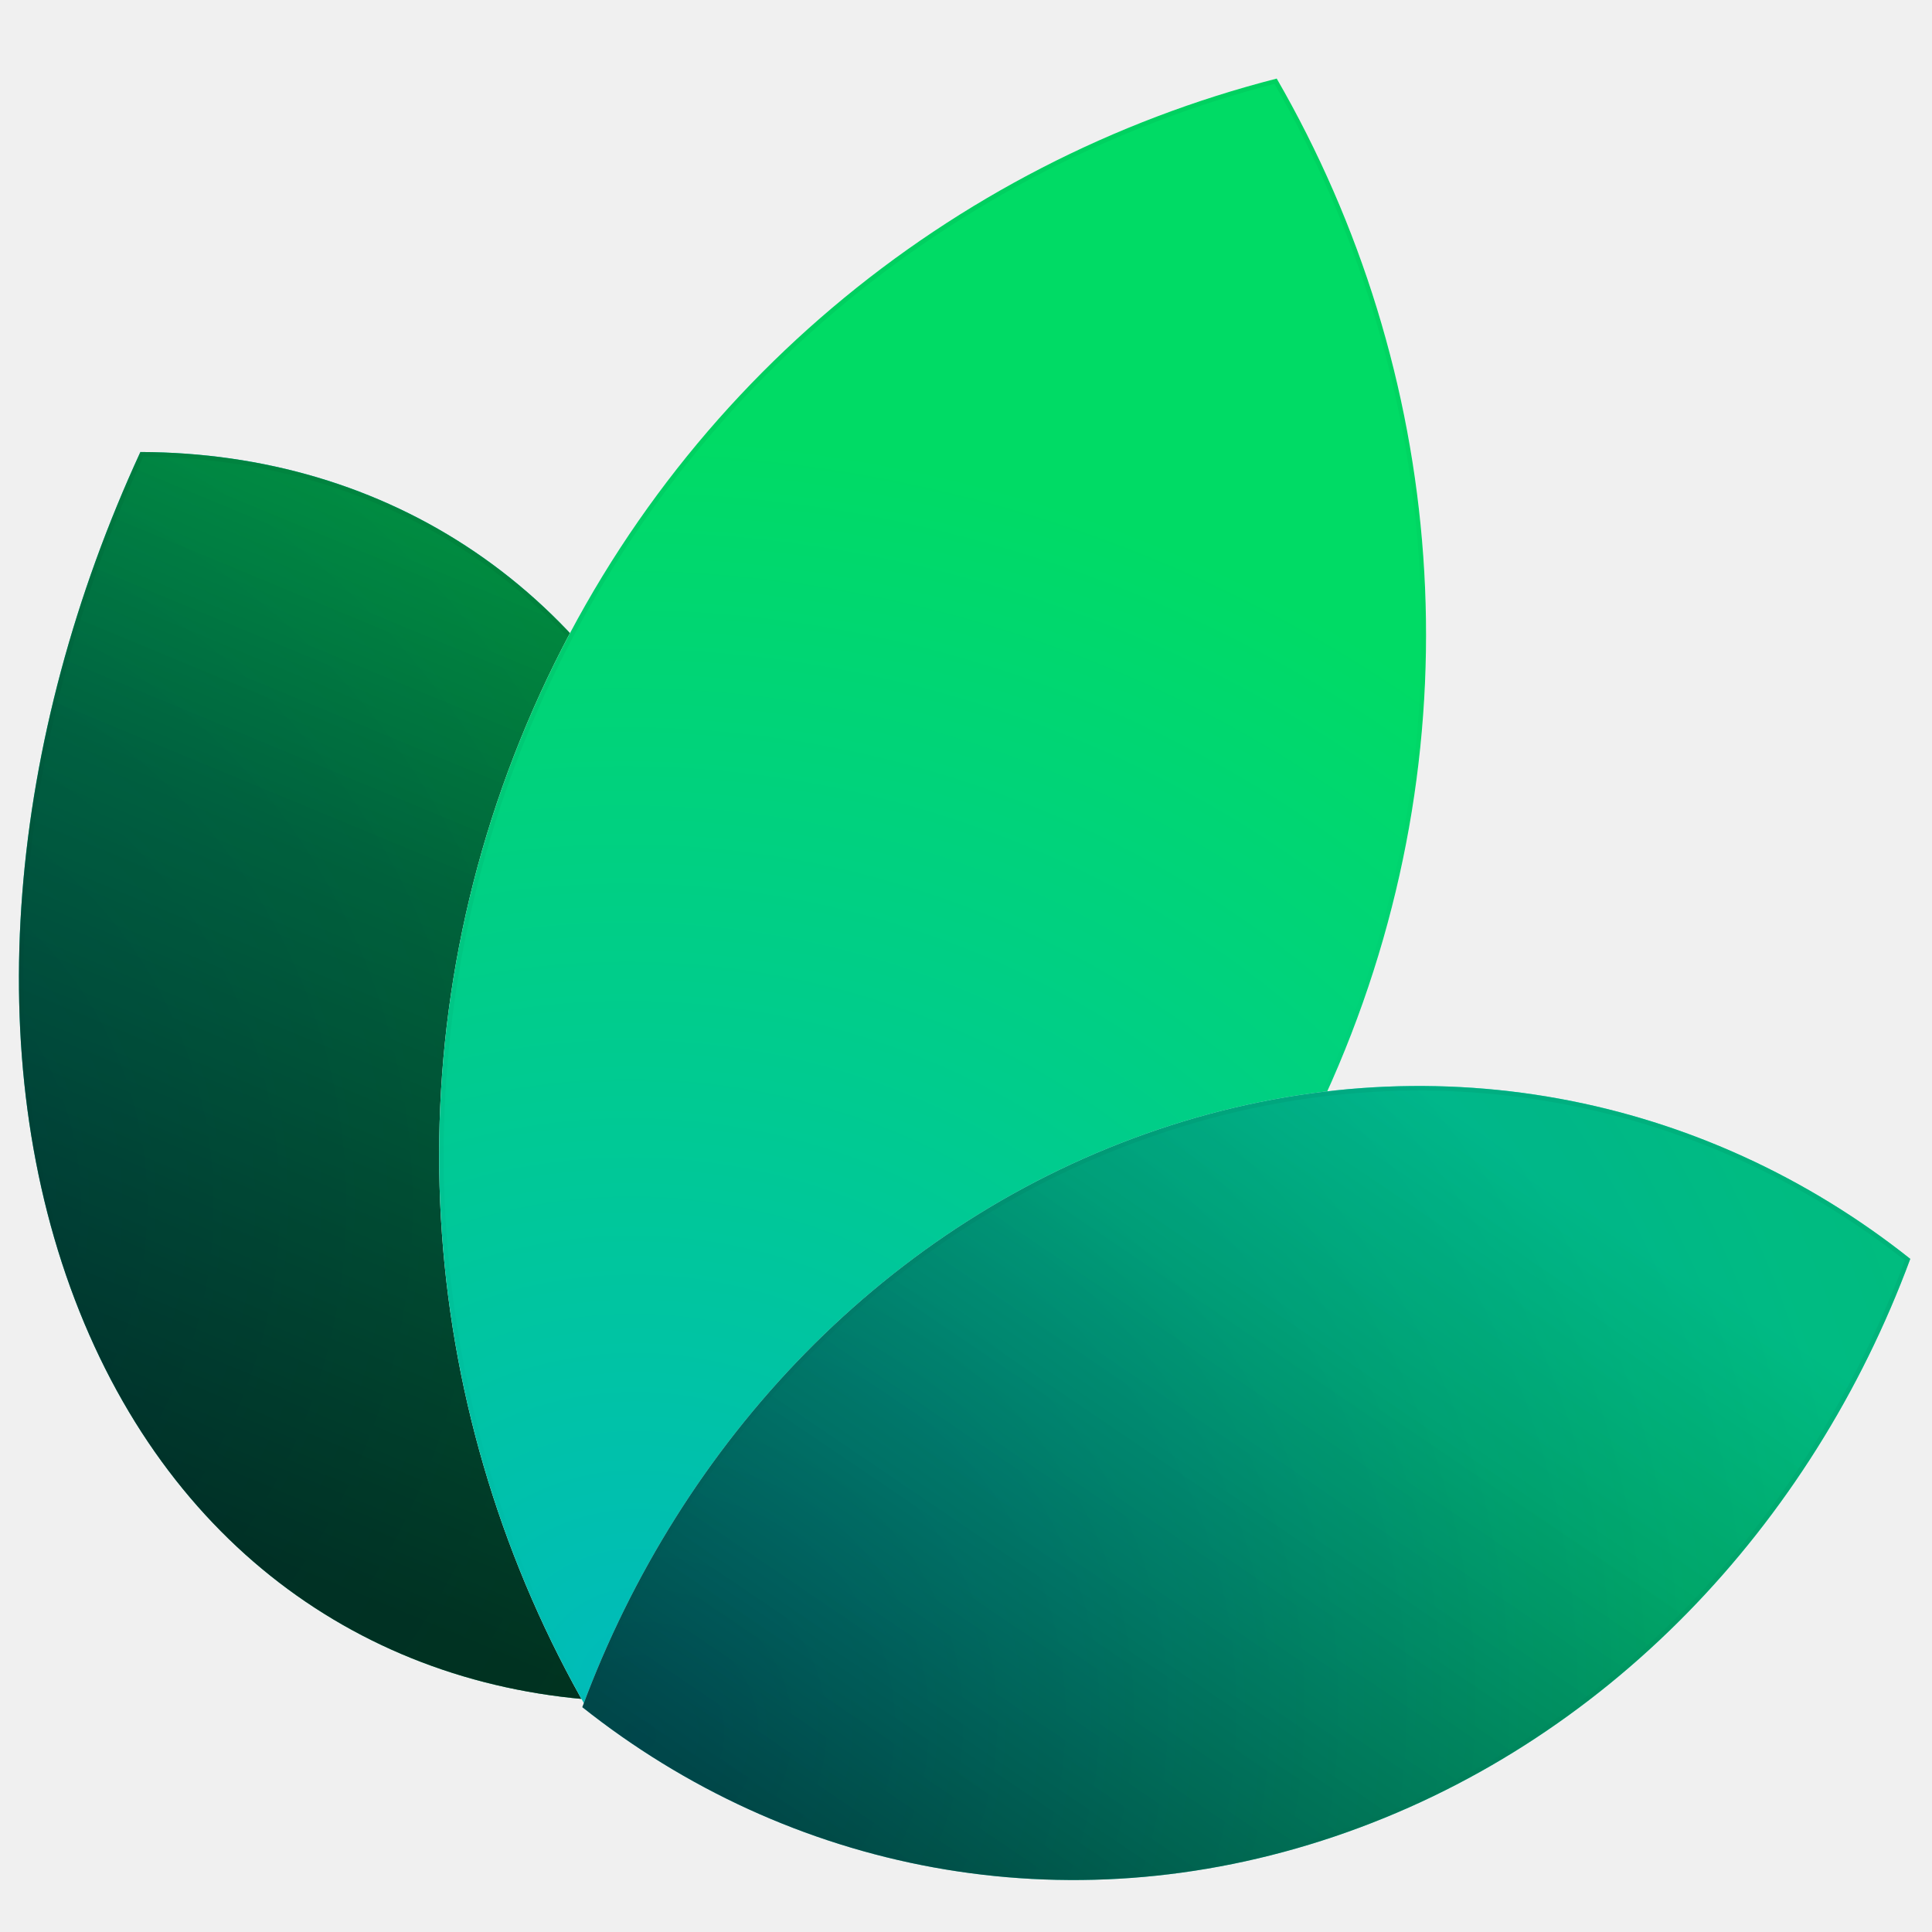
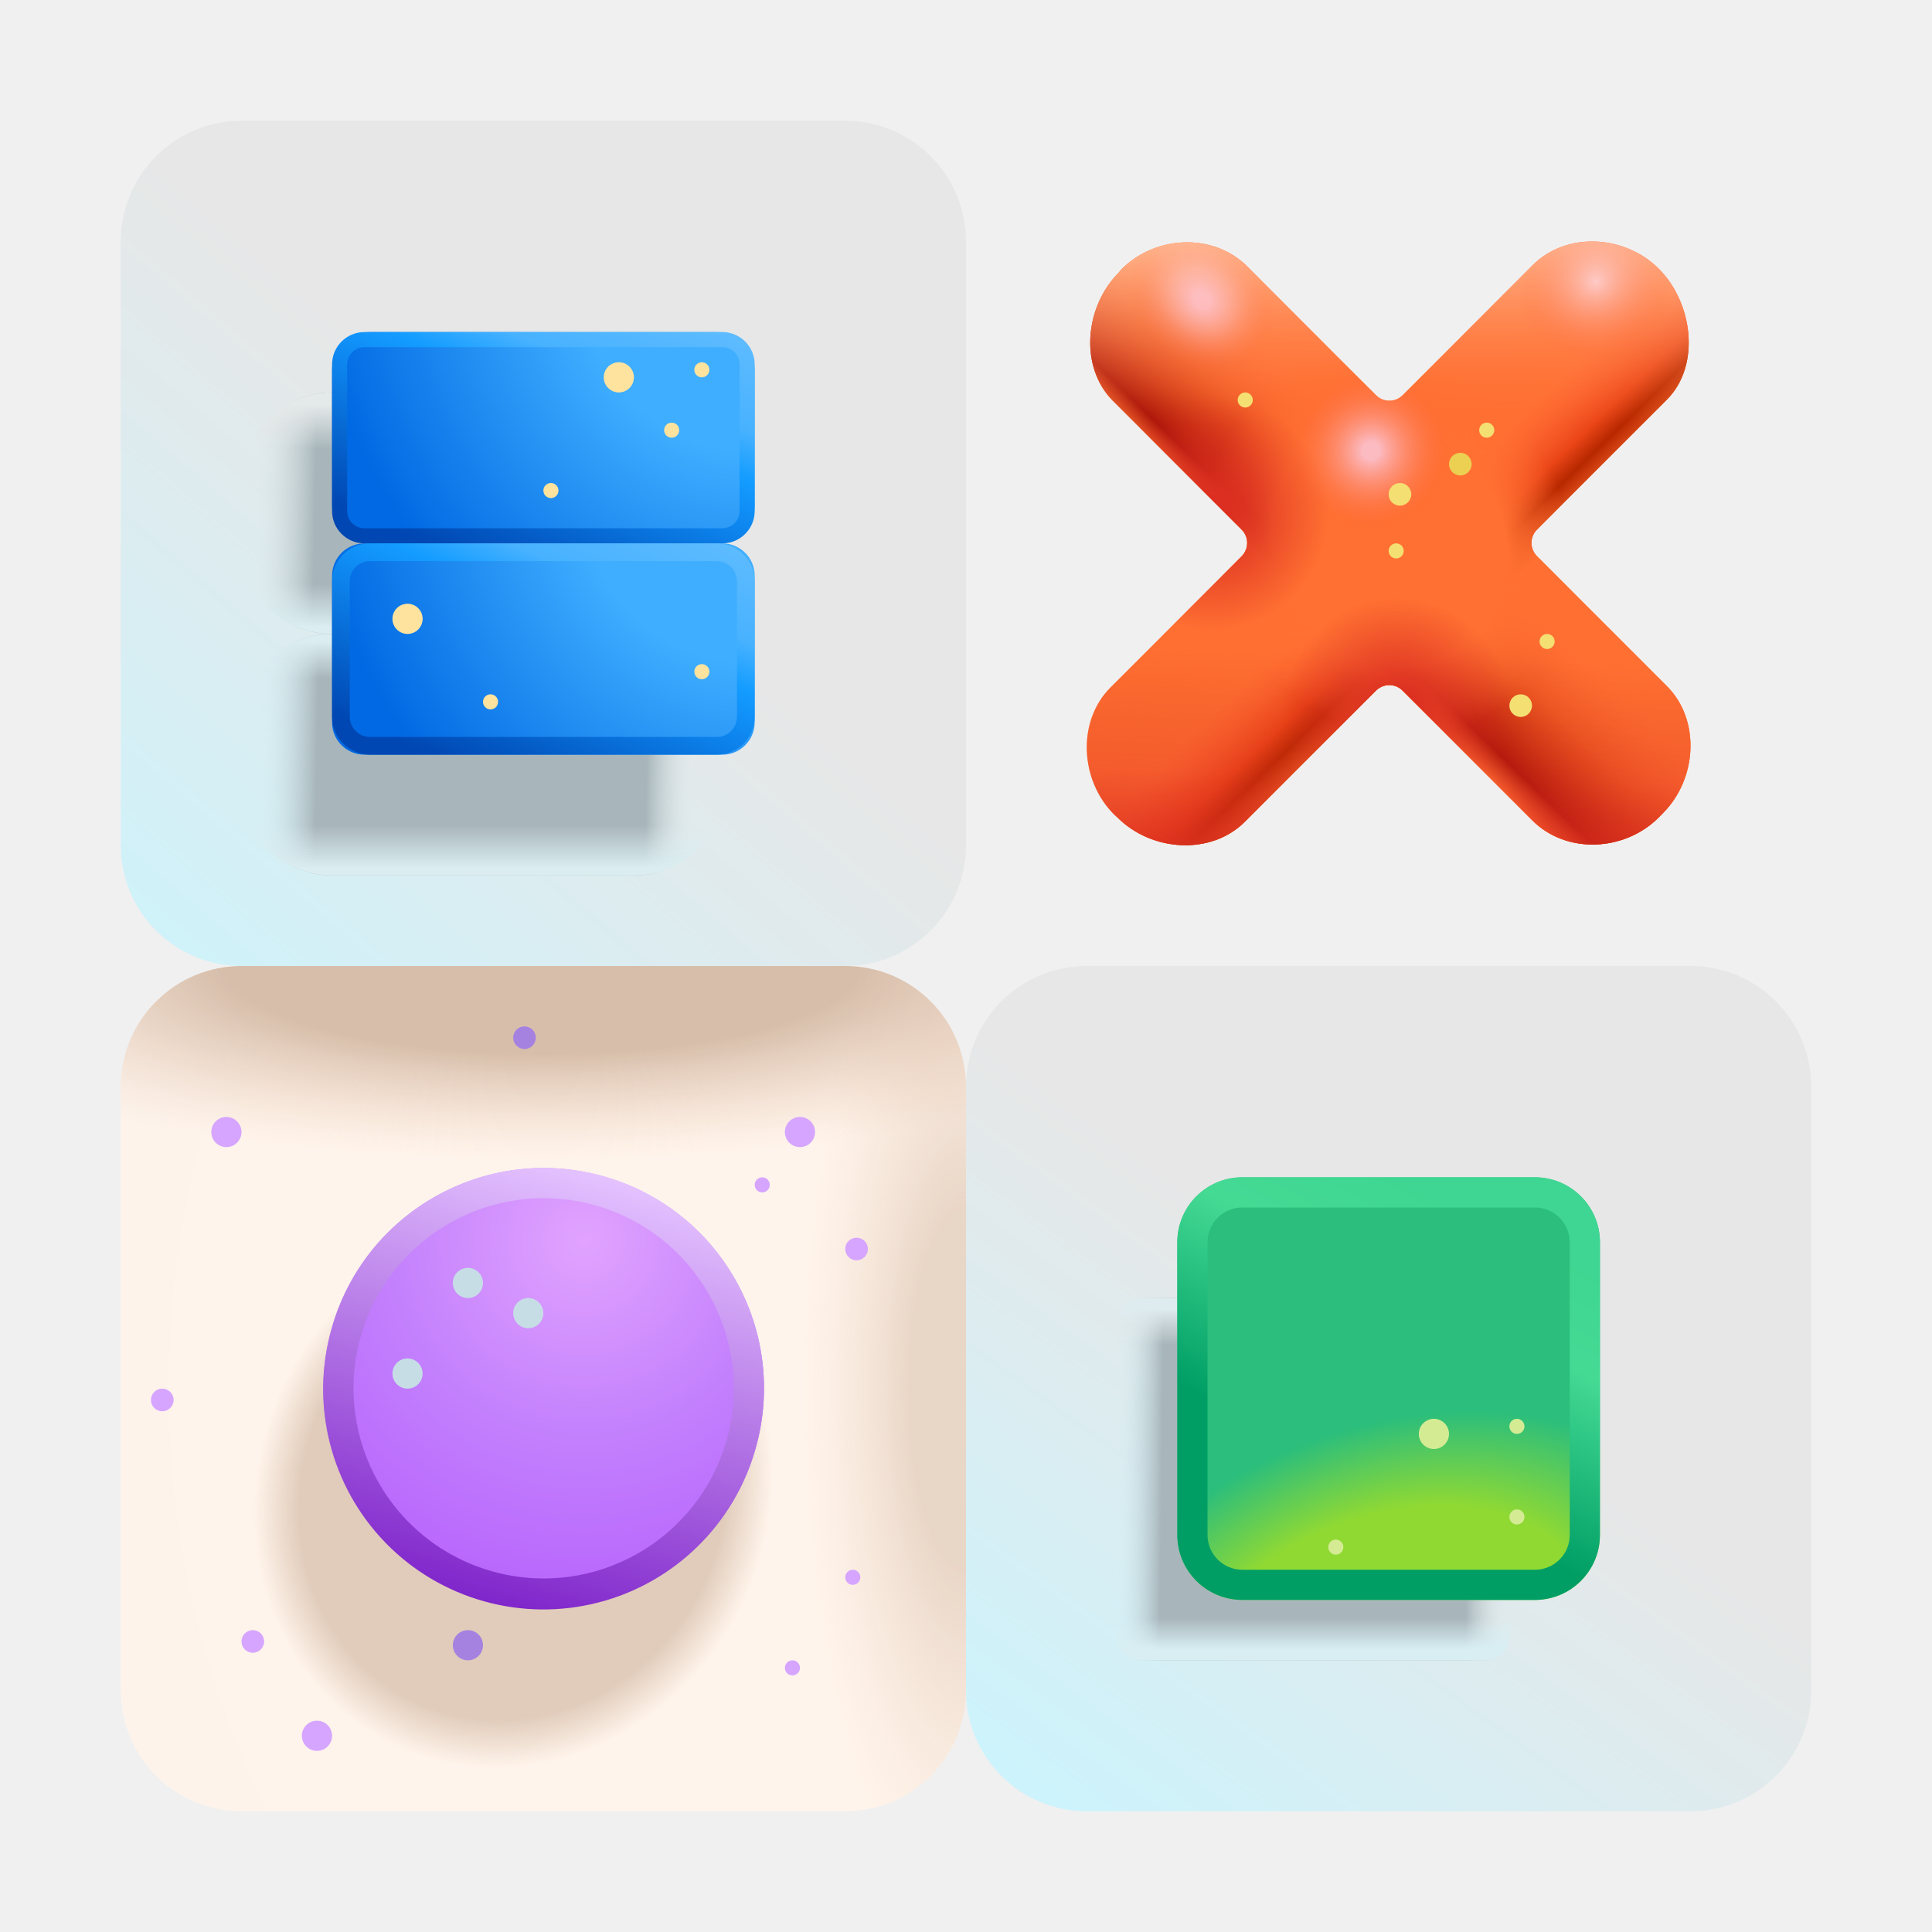
- <svg xmlns="http://www.w3.org/2000/svg" width="24" height="24" viewBox="0 0 24 24" fill="none">
-   <path d="M7.953 21.139C4.896 21.13 2.255 19.458 0.987 16.29C-0.28 13.121 0.109 9.163 1.744 5.615C4.801 5.624 7.442 7.296 8.71 10.465C9.977 13.633 9.588 17.591 7.953 21.139Z" fill="white" />
-   <path d="M7.953 21.139C4.896 21.13 2.255 19.458 0.987 16.29C-0.28 13.121 0.109 9.163 1.744 5.615C4.801 5.624 7.442 7.296 8.71 10.465C9.977 13.633 9.588 17.591 7.953 21.139Z" fill="url(#paint0_radial_101_2703)" />
-   <path d="M7.953 21.139C4.896 21.13 2.255 19.458 0.987 16.29C-0.28 13.121 0.109 9.163 1.744 5.615C4.801 5.624 7.442 7.296 8.71 10.465C9.977 13.633 9.588 17.591 7.953 21.139Z" fill="black" fill-opacity="0.5" style="mix-blend-mode:hard-light" />
-   <path d="M7.953 21.139C4.896 21.13 2.255 19.458 0.987 16.29C-0.28 13.121 0.109 9.163 1.744 5.615C4.801 5.624 7.442 7.296 8.71 10.465C9.977 13.633 9.588 17.591 7.953 21.139Z" fill="url(#paint1_linear_101_2703)" fill-opacity="0.5" style="mix-blend-mode:hard-light" />
-   <path d="M8.684 10.476C9.945 13.63 9.561 17.572 7.935 21.111C4.897 21.096 2.274 19.431 1.013 16.279C-0.248 13.124 0.136 9.182 1.762 5.643C4.8 5.659 7.423 7.324 8.684 10.476Z" stroke="url(#paint2_linear_101_2703)" stroke-opacity="0.05" stroke-width="0.056" />
-   <path d="M7.31 21.257C11.354 20.221 14.884 17.375 16.628 13.236C18.373 9.097 17.945 4.587 15.86 0.976C11.816 2.012 8.287 4.858 6.542 8.998C4.797 13.137 5.225 17.646 7.31 21.257Z" fill="white" />
-   <path d="M7.31 21.257C11.354 20.221 14.884 17.375 16.628 13.236C18.373 9.097 17.945 4.587 15.86 0.976C11.816 2.012 8.287 4.858 6.542 8.998C4.797 13.137 5.225 17.646 7.31 21.257Z" fill="url(#paint3_radial_101_2703)" />
-   <path d="M16.603 13.225C14.864 17.349 11.351 20.187 7.324 21.225C5.253 17.624 4.829 13.132 6.568 9.009C8.306 4.885 11.819 2.047 15.846 1.009C17.918 4.61 18.341 9.101 16.603 13.225Z" stroke="url(#paint4_linear_101_2703)" stroke-opacity="0.05" stroke-width="0.056" />
-   <path d="M7.234 21.207C9.789 23.237 13.21 23.951 16.577 22.814C19.944 21.677 22.506 18.945 23.73 15.638C21.175 13.608 17.754 12.894 14.387 14.031C11.02 15.168 8.458 17.901 7.234 21.207Z" fill="white" />
-   <path d="M7.234 21.207C9.789 23.237 13.21 23.951 16.577 22.814C19.944 21.677 22.506 18.945 23.73 15.638C21.175 13.608 17.754 12.894 14.387 14.031C11.02 15.168 8.458 17.901 7.234 21.207Z" fill="url(#paint5_radial_101_2703)" />
-   <path d="M7.234 21.207C9.789 23.237 13.21 23.951 16.577 22.814C19.944 21.677 22.506 18.945 23.73 15.638C21.175 13.608 17.754 12.894 14.387 14.031C11.02 15.168 8.458 17.901 7.234 21.207Z" fill="black" fill-opacity="0.2" style="mix-blend-mode:hard-light" />
-   <path d="M7.234 21.207C9.789 23.237 13.21 23.951 16.577 22.814C19.944 21.677 22.506 18.945 23.73 15.638C21.175 13.608 17.754 12.894 14.387 14.031C11.02 15.168 8.458 17.901 7.234 21.207Z" fill="url(#paint6_linear_101_2703)" fill-opacity="0.5" style="mix-blend-mode:hard-light" />
-   <path d="M16.568 22.787C13.218 23.918 9.814 23.212 7.267 21.198C8.492 17.907 11.044 15.189 14.396 14.058C17.747 12.927 21.15 13.633 23.697 15.648C22.472 18.938 19.92 21.656 16.568 22.787Z" stroke="url(#paint7_linear_101_2703)" stroke-opacity="0.05" stroke-width="0.056" />
+ <svg xmlns="http://www.w3.org/2000/svg" width="64" height="64" fill="none">
+   <path fill="url(#a)" d="M4 8a4 4 0 0 1 4-4h20a4 4 0 0 1 4 4v20a4 4 0 0 1-4 4H8a4 4 0 0 1-4-4V8Z" />
+   <path fill="url(#b)" d="M8 16a3 3 0 0 1 3-3h10a3 3 0 0 1 3 3v2a3 3 0 0 1-3 3H11a3 3 0 0 1-3-3v-2Z" />
+   <path fill="url(#c)" d="M8 16a3 3 0 0 1 3-3h10a3 3 0 0 1 3 3v2a3 3 0 0 1-3 3H11a3 3 0 0 1-3-3v-2Z" />
+   <path fill="url(#d)" d="M8 16a3 3 0 0 1 3-3h10a3 3 0 0 1 3 3v2a3 3 0 0 1-3 3H11a3 3 0 0 1-3-3v-2Z" />
+   <path fill="url(#e)" d="M8 24a3 3 0 0 1 3-3h10a3 3 0 0 1 3 3v2a3 3 0 0 1-3 3H11a3 3 0 0 1-3-3v-2Z" />
+   <path fill="url(#f)" d="M8 24a3 3 0 0 1 3-3h10a3 3 0 0 1 3 3v2a3 3 0 0 1-3 3H11a3 3 0 0 1-3-3v-2Z" />
+   <path fill="url(#g)" d="M8 24a3 3 0 0 1 3-3h10a3 3 0 0 1 3 3v2a3 3 0 0 1-3 3H11a3 3 0 0 1-3-3v-2Z" />
+   <rect width="14" height="7" x="11" y="18" fill="url(#h)" rx="1.072" />
+   <path fill="url(#i)" d="M11 12.258c0-.695.563-1.258 1.258-1.258h11.484c.695 0 1.258.563 1.258 1.258v4.484c0 .695-.563 1.258-1.258 1.258H12.258A1.258 1.258 0 0 1 11 16.742v-4.484Z" />
+   <rect width="13.5" height="6.5" x="11.25" y="11.25" stroke="url(#j)" stroke-width=".5" rx=".822" />
+   <path fill="url(#k)" fill-rule="evenodd" d="M23.742 18.587H12.258a.67.67 0 0 0-.671.67v4.485c0 .37.3.671.67.671h11.485c.37 0 .671-.3.671-.67v-4.485a.67.67 0 0 0-.67-.671ZM12.258 18c-.695 0-1.258.563-1.258 1.258v4.484c0 .695.563 1.258 1.258 1.258h11.484c.695 0 1.258-.563 1.258-1.258v-4.484c0-.695-.563-1.258-1.258-1.258H12.258Z" clip-rule="evenodd" />
+   <path fill="#FF6F32" d="M55.219 13.239c1.124-1.125.859-3.21-.266-4.334-1.124-1.125-3.06-1.243-4.185-.118l-4.305 4.306a.622.622 0 0 1-.88 0L41.32 8.829c-1.124-1.125-3.04-1.039-4.164.086l-.097.116c-1.125 1.125-1.314 3.125-.19 4.25l4.263 4.264a.622.622 0 0 1 0 .88l-4.344 4.345c-1.124 1.124-1.01 3.084.115 4.208l.117.107c1.124 1.125 3.095 1.261 4.22.136l4.343-4.345a.622.622 0 0 1 .88 0l4.304 4.306c1.125 1.125 3.057 1.023 4.181-.102l.141-.145c1.125-1.125 1.254-3.08.13-4.205l-4.305-4.306a.622.622 0 0 1 0-.88l4.305-4.305Z" />
+   <path fill="url(#l)" d="M55.219 13.239c1.124-1.125.859-3.21-.266-4.334-1.124-1.125-3.06-1.243-4.185-.118l-4.305 4.306a.622.622 0 0 1-.88 0L41.32 8.829c-1.124-1.125-3.04-1.039-4.164.086l-.097.116c-1.125 1.125-1.314 3.125-.19 4.25l4.263 4.264a.622.622 0 0 1 0 .88l-4.344 4.345c-1.124 1.124-1.01 3.084.115 4.208l.117.107c1.124 1.125 3.095 1.261 4.22.136l4.343-4.345a.622.622 0 0 1 .88 0l4.304 4.306c1.125 1.125 3.057 1.023 4.181-.102l.141-.145c1.125-1.125 1.254-3.08.13-4.205l-4.305-4.306a.622.622 0 0 1 0-.88l4.305-4.305Z" />
+   <path fill="url(#m)" d="M55.219 13.239c1.124-1.125.859-3.21-.266-4.334-1.124-1.125-3.06-1.243-4.185-.118l-4.305 4.306a.622.622 0 0 1-.88 0L41.32 8.829c-1.124-1.125-3.04-1.039-4.164.086l-.097.116c-1.125 1.125-1.314 3.125-.19 4.25l4.263 4.264a.622.622 0 0 1 0 .88l-4.344 4.345c-1.124 1.124-1.01 3.084.115 4.208l.117.107c1.124 1.125 3.095 1.261 4.22.136l4.343-4.345a.622.622 0 0 1 .88 0l4.304 4.306c1.125 1.125 3.057 1.023 4.181-.102l.141-.145c1.125-1.125 1.254-3.08.13-4.205l-4.305-4.306a.622.622 0 0 1 0-.88l4.305-4.305Z" />
+   <path fill="url(#n)" d="M55.219 13.239c1.124-1.125.859-3.21-.266-4.334-1.124-1.125-3.06-1.243-4.185-.118l-4.305 4.306a.622.622 0 0 1-.88 0L41.32 8.829c-1.124-1.125-3.04-1.039-4.164.086l-.097.116c-1.125 1.125-1.314 3.125-.19 4.25l4.263 4.264a.622.622 0 0 1 0 .88l-4.344 4.345c-1.124 1.124-1.01 3.084.115 4.208l.117.107c1.124 1.125 3.095 1.261 4.22.136l4.343-4.345a.622.622 0 0 1 .88 0l4.304 4.306c1.125 1.125 3.057 1.023 4.181-.102l.141-.145c1.125-1.125 1.254-3.08.13-4.205l-4.305-4.306a.622.622 0 0 1 0-.88l4.305-4.305Z" />
+   <path fill="url(#o)" d="M55.219 13.239c1.124-1.125.859-3.21-.266-4.334-1.124-1.125-3.06-1.243-4.185-.118l-4.305 4.306a.622.622 0 0 1-.88 0L41.32 8.829c-1.124-1.125-3.04-1.039-4.164.086l-.097.116c-1.125 1.125-1.314 3.125-.19 4.25l4.263 4.264a.622.622 0 0 1 0 .88l-4.344 4.345c-1.124 1.124-1.01 3.084.115 4.208l.117.107c1.124 1.125 3.095 1.261 4.22.136l4.343-4.345a.622.622 0 0 1 .88 0l4.304 4.306c1.125 1.125 3.057 1.023 4.181-.102l.141-.145c1.125-1.125 1.254-3.08.13-4.205l-4.305-4.306a.622.622 0 0 1 0-.88l4.305-4.305Z" />
+   <path fill="url(#p)" d="M55.219 13.239c1.124-1.125.859-3.21-.266-4.334-1.124-1.125-3.06-1.243-4.185-.118l-4.305 4.306a.622.622 0 0 1-.88 0L41.32 8.829c-1.124-1.125-3.04-1.039-4.164.086l-.097.116c-1.125 1.125-1.314 3.125-.19 4.25l4.263 4.264a.622.622 0 0 1 0 .88l-4.344 4.345c-1.124 1.124-1.01 3.084.115 4.208l.117.107c1.124 1.125 3.095 1.261 4.22.136l4.343-4.345a.622.622 0 0 1 .88 0l4.304 4.306c1.125 1.125 3.057 1.023 4.181-.102l.141-.145c1.125-1.125 1.254-3.08.13-4.205l-4.305-4.306a.622.622 0 0 1 0-.88l4.305-4.305Z" />
+   <path fill="url(#q)" d="M55.219 13.239c1.124-1.125.859-3.21-.266-4.334-1.124-1.125-3.06-1.243-4.185-.118l-4.305 4.306a.622.622 0 0 1-.88 0L41.32 8.829c-1.124-1.125-3.04-1.039-4.164.086l-.097.116c-1.125 1.125-1.314 3.125-.19 4.25l4.263 4.264a.622.622 0 0 1 0 .88l-4.344 4.345c-1.124 1.124-1.01 3.084.115 4.208l.117.107c1.124 1.125 3.095 1.261 4.22.136l4.343-4.345a.622.622 0 0 1 .88 0l4.304 4.306c1.125 1.125 3.057 1.023 4.181-.102l.141-.145c1.125-1.125 1.254-3.08.13-4.205l-4.305-4.306a.622.622 0 0 1 0-.88l4.305-4.305Z" />
+   <path fill="url(#r)" d="M55.219 13.239c1.124-1.125.859-3.21-.266-4.334-1.124-1.125-3.06-1.243-4.185-.118l-4.305 4.306a.622.622 0 0 1-.88 0L41.32 8.829c-1.124-1.125-3.04-1.039-4.164.086l-.097.116c-1.125 1.125-1.314 3.125-.19 4.25l4.263 4.264a.622.622 0 0 1 0 .88l-4.344 4.345c-1.124 1.124-1.01 3.084.115 4.208l.117.107c1.124 1.125 3.095 1.261 4.22.136l4.343-4.345a.622.622 0 0 1 .88 0l4.304 4.306c1.125 1.125 3.057 1.023 4.181-.102l.141-.145c1.125-1.125 1.254-3.08.13-4.205l-4.305-4.306a.622.622 0 0 1 0-.88l4.305-4.305Z" />
+   <path fill="url(#s)" fill-opacity=".62" d="M55.219 13.239c1.124-1.125.859-3.21-.266-4.334-1.124-1.125-3.06-1.243-4.185-.118l-4.305 4.306a.622.622 0 0 1-.88 0L41.32 8.829c-1.124-1.125-3.04-1.039-4.164.086l-.097.116c-1.125 1.125-1.314 3.125-.19 4.25l4.263 4.264a.622.622 0 0 1 0 .88l-4.344 4.345c-1.124 1.124-1.01 3.084.115 4.208l.117.107c1.124 1.125 3.095 1.261 4.22.136l4.343-4.345a.622.622 0 0 1 .88 0l4.304 4.306c1.125 1.125 3.057 1.023 4.181-.102l.141-.145c1.125-1.125 1.254-3.08.13-4.205l-4.305-4.306a.622.622 0 0 1 0-.88l4.305-4.305Z" />
+   <path fill="url(#t)" fill-opacity=".6" d="M55.219 13.239c1.124-1.125.859-3.21-.266-4.334-1.124-1.125-3.06-1.243-4.185-.118l-4.305 4.306a.622.622 0 0 1-.88 0L41.32 8.829c-1.124-1.125-3.04-1.039-4.164.086l-.097.116c-1.125 1.125-1.314 3.125-.19 4.25l4.263 4.264a.622.622 0 0 1 0 .88l-4.344 4.345c-1.124 1.124-1.01 3.084.115 4.208l.117.107c1.124 1.125 3.095 1.261 4.22.136l4.343-4.345a.622.622 0 0 1 .88 0l4.304 4.306c1.125 1.125 3.057 1.023 4.181-.102l.141-.145c1.125-1.125 1.254-3.08.13-4.205l-4.305-4.306a.622.622 0 0 1 0-.88l4.305-4.305Z" />
+   <path fill="url(#u)" fill-opacity=".7" d="M55.219 13.239c1.124-1.125.859-3.21-.266-4.334-1.124-1.125-3.06-1.243-4.185-.118l-4.305 4.306a.622.622 0 0 1-.88 0L41.32 8.829c-1.124-1.125-3.04-1.039-4.164.086l-.097.116c-1.125 1.125-1.314 3.125-.19 4.25l4.263 4.264a.622.622 0 0 1 0 .88l-4.344 4.345c-1.124 1.124-1.01 3.084.115 4.208l.117.107c1.124 1.125 3.095 1.261 4.22.136l4.343-4.345a.622.622 0 0 1 .88 0l4.304 4.306c1.125 1.125 3.057 1.023 4.181-.102l.141-.145c1.125-1.125 1.254-3.08.13-4.205l-4.305-4.306a.622.622 0 0 1 0-.88l4.305-4.305Z" />
+   <rect width="28" height="28" x="4" y="32" fill="url(#v)" rx="4" />
+   <rect width="28" height="28" x="4" y="32" fill="url(#w)" fill-opacity=".4" rx="4" />
+   <rect width="28" height="28" x="4" y="32" fill="url(#x)" fill-opacity=".55" rx="4" />
+   <rect width="28" height="28" x="4" y="32" fill="url(#y)" fill-opacity=".3" rx="4" />
+   <rect width="28" height="28" x="32" y="32" fill="url(#z)" rx="4" />
+   <rect width="13" height="12" x="37" y="43" fill="url(#A)" rx=".779" />
+   <rect width="13" height="12" x="37" y="43" fill="url(#B)" rx=".779" />
+   <rect width="13" height="12" x="37" y="43" fill="url(#C)" rx=".779" />
+   <path fill="url(#D)" d="M39 41.154c0-1.19.964-2.154 2.154-2.154h9.692c1.19 0 2.154.964 2.154 2.154v9.692c0 1.19-.964 2.154-2.154 2.154h-9.692A2.154 2.154 0 0 1 39 50.846v-9.692Z" />
+   <path fill="url(#E)" fill-rule="evenodd" d="M50.846 40h-9.692c-.637 0-1.154.517-1.154 1.154v9.692c0 .637.517 1.154 1.154 1.154h9.692c.637 0 1.154-.517 1.154-1.154v-9.692c0-.637-.517-1.154-1.154-1.154Zm-9.692-1c-1.19 0-2.154.964-2.154 2.154v9.692c0 1.19.964 2.154 2.154 2.154h9.692c1.19 0 2.154-.964 2.154-2.154v-9.692c0-1.19-.964-2.154-2.154-2.154h-9.692Z" clip-rule="evenodd" />
+   <path fill="url(#F)" d="M16.049 53.019a7.297 7.297 0 1 0 3.922-14.058 7.297 7.297 0 0 0-3.922 14.058Z" />
+   <path fill="url(#G)" fill-rule="evenodd" d="M16.318 52.056a6.297 6.297 0 1 0 3.384-12.132 6.297 6.297 0 0 0-3.384 12.132Zm8.72-4.105a7.297 7.297 0 1 1-14.057-3.922 7.297 7.297 0 0 1 14.058 3.922Z" clip-rule="evenodd" />
+   <path fill="#D6A5FF" d="M27 37.5a.5.5 0 1 1-1 0 .5.5 0 0 1 1 0Z" />
+   <path fill="#C6DDE6" d="M16 42.5a.5.5 0 1 1-1 0 .5.5 0 0 1 1 0Zm2 1a.5.5 0 1 1-1 0 .5.5 0 0 1 1 0Zm-4 2a.5.5 0 1 1-1 0 .5.5 0 0 1 1 0Z" />
+   <path fill="#D6A5FF" d="M8 37.5a.5.5 0 1 1-1 0 .5.5 0 0 1 1 0Zm3 20a.5.5 0 1 1-1 0 .5.5 0 0 1 1 0Z" />
+   <path fill="#A682E0" d="M16 54.5a.5.5 0 1 1-1 0 .5.5 0 0 1 1 0Z" />
+   <path fill="#D6A5FF" d="M25.5 39.25a.25.25 0 1 1-.5 0 .25.25 0 0 1 .5 0ZM8.75 54.375a.375.375 0 1 1-.75 0 .375.375 0 0 1 .75 0Zm20-13a.375.375 0 1 1-.75 0 .375.375 0 0 1 .75 0Z" />
+   <path fill="#A682E0" d="M17.75 34.375a.375.375 0 1 1-.75 0 .375.375 0 0 1 .75 0Z" />
+   <path fill="#D6A5FF" d="M5.75 46.375a.375.375 0 1 1-.75 0 .375.375 0 0 1 .75 0ZM26.5 55.25a.25.25 0 1 1-.5 0 .25.25 0 0 1 .5 0Zm2-3a.25.25 0 1 1-.5 0 .25.25 0 0 1 .5 0Z" />
+   <path fill="#D4EB94" d="M48 47.5a.5.5 0 1 1-1 0 .5.5 0 0 1 1 0Zm2.5 2.75a.25.25 0 1 1-.5 0 .25.25 0 0 1 .5 0Zm0-3a.25.25 0 1 1-.5 0 .25.25 0 0 1 .5 0Zm-6 4a.25.25 0 1 1-.5 0 .25.25 0 0 1 .5 0Z" />
+   <path fill="#EBD052" d="M48.75 15.375a.375.375 0 1 1-.75 0 .375.375 0 0 1 .75 0Z" />
+   <path fill="#F4DF72" d="M46.75 16.375a.375.375 0 1 1-.75 0 .375.375 0 0 1 .75 0Zm-.25 1.875a.25.25 0 1 1-.5 0 .25.25 0 0 1 .5 0Zm-5-5a.25.25 0 1 1-.5 0 .25.25 0 0 1 .5 0Zm9.25 10.125a.375.375 0 1 1-.75 0 .375.375 0 0 1 .75 0Zm.75-2.125a.25.25 0 1 1-.5 0 .25.25 0 0 1 .5 0Zm-2-7a.25.25 0 1 1-.5 0 .25.25 0 0 1 .5 0Z" />
+   <path fill="#FEE39E" d="M21 12.5a.5.5 0 1 1-1 0 .5.5 0 0 1 1 0Zm-7 8a.5.5 0 1 1-1 0 .5.5 0 0 1 1 0Zm8.5-6.25a.25.25 0 1 1-.5 0 .25.25 0 0 1 .5 0Zm-4 2a.25.25 0 1 1-.5 0 .25.25 0 0 1 .5 0Zm-2 7a.25.25 0 1 1-.5 0 .25.25 0 0 1 .5 0Zm7-1a.25.25 0 1 1-.5 0 .25.25 0 0 1 .5 0Zm0-10a.25.25 0 1 1-.5 0 .25.25 0 0 1 .5 0Z" />
  <defs>
-     <radialGradient id="paint0_radial_101_2703" cx="0" cy="0" r="1" gradientUnits="userSpaceOnUse" gradientTransform="translate(-3.00503 15.023) rotate(-10.029) scale(17.9572 17.784)">
-       <stop stop-color="#00B0BB" />
-       <stop offset="1" stop-color="#00DB65" />
-     </radialGradient>
-     <linearGradient id="paint1_linear_101_2703" x1="7.39" y1="4.813" x2="1.63" y2="18.689" gradientUnits="userSpaceOnUse">
-       <stop stop-color="#18E299" />
-       <stop offset="1" />
-     </linearGradient>
-     <linearGradient id="paint2_linear_101_2703" x1="7.948" y1="8.016" x2="1.761" y2="18.746" gradientUnits="userSpaceOnUse">
-       <stop />
-       <stop offset="1" stop-opacity="0" />
-     </linearGradient>
-     <radialGradient id="paint3_radial_101_2703" cx="0" cy="0" r="1" gradientUnits="userSpaceOnUse" gradientTransform="translate(8.11404 20.8822) rotate(-75.7542) scale(21.6246 23.7772)">
-       <stop stop-color="#00BBBB" />
-       <stop offset="0.713" stop-color="#00DB65" />
-     </radialGradient>
-     <linearGradient id="paint4_linear_101_2703" x1="7.602" y1="5.871" x2="15.556" y2="16.372" gradientUnits="userSpaceOnUse">
-       <stop />
-       <stop offset="1" stop-opacity="0" />
-     </linearGradient>
-     <radialGradient id="paint5_radial_101_2703" cx="0" cy="0" r="1" gradientUnits="userSpaceOnUse" gradientTransform="translate(7.84537 21.5181) rotate(-20.3525) scale(18.5603 17.32)">
-       <stop stop-color="#00B0BB" />
-       <stop offset="1" stop-color="#00DB65" />
-     </radialGradient>
-     <linearGradient id="paint6_linear_101_2703" x1="16.808" y1="13.007" x2="10.041" y2="22.994" gradientUnits="userSpaceOnUse">
-       <stop stop-color="#00B1BC" />
-       <stop offset="1" />
-     </linearGradient>
-     <linearGradient id="paint7_linear_101_2703" x1="16.808" y1="13.007" x2="14.169" y2="23.841" gradientUnits="userSpaceOnUse">
-       <stop />
-       <stop offset="1" stop-opacity="0" />
-     </linearGradient>
+     <linearGradient id="a" x1="29" x2="2" y1="4" y2="35.5" gradientUnits="userSpaceOnUse">
+       <stop offset=".396" stop-color="#E7E7E7" />
+       <stop offset="1" stop-color="#C9F5FF" />
+     </linearGradient>
+     <linearGradient id="b" x1="8" x2="23.995" y1="16.612" y2="16.945" gradientUnits="userSpaceOnUse">
+       <stop offset=".029" stop-color="#DFE9EB" stop-opacity="0" />
+       <stop offset=".152" stop-color="#A8B6BB" />
+       <stop offset=".893" stop-color="#A8B6BB" />
+       <stop offset="1" stop-color="#D9D9D9" stop-opacity="0" />
+     </linearGradient>
+     <linearGradient id="c" x1="16" x2="16" y1="13" y2="14.875" gradientUnits="userSpaceOnUse">
+       <stop offset=".217" stop-color="#E4E9EA" />
+       <stop offset="1" stop-color="#E7E7E7" stop-opacity="0" />
+     </linearGradient>
+     <linearGradient id="d" x1="16" x2="16" y1="21" y2="14.029" gradientUnits="userSpaceOnUse">
+       <stop offset=".035" stop-color="#DBEDF1" />
+       <stop offset=".237" stop-color="#DBEDF1" stop-opacity="0" />
+     </linearGradient>
+     <linearGradient id="e" x1="8" x2="23.995" y1="24.612" y2="24.945" gradientUnits="userSpaceOnUse">
+       <stop offset=".037" stop-color="#D7EFF4" stop-opacity="0" />
+       <stop offset=".156" stop-color="#A8B6BB" />
+       <stop offset=".84" stop-color="#A8B6BB" />
+       <stop offset=".939" stop-color="#E1EAEC" stop-opacity="0" />
+     </linearGradient>
+     <linearGradient id="f" x1="16" x2="16" y1="21" y2="22.468" gradientUnits="userSpaceOnUse">
+       <stop offset=".17" stop-color="#DBEDF1" />
+       <stop offset="1" stop-color="#DBEDF1" stop-opacity="0" />
+     </linearGradient>
+     <linearGradient id="g" x1="16" x2="16" y1="29" y2="22.029" gradientUnits="userSpaceOnUse">
+       <stop offset=".035" stop-color="#DBEDF1" />
+       <stop offset=".237" stop-color="#DBEDF1" stop-opacity="0" />
+     </linearGradient>
+     <linearGradient id="j" x1="12.12" x2="16.331" y1="18" y2="7.893" gradientUnits="userSpaceOnUse">
+       <stop offset=".075" stop-color="#0047B3" />
+       <stop offset=".553" stop-color="#1091F9" />
+       <stop offset=".627" stop-color="#159DFF" />
+       <stop offset=".76" stop-color="#48B2FF" />
+       <stop offset="1" stop-color="#5DBBFF" />
+     </linearGradient>
+     <linearGradient id="k" x1="12.12" x2="16.331" y1="25" y2="14.893" gradientUnits="userSpaceOnUse">
+       <stop offset=".075" stop-color="#0047B3" />
+       <stop offset=".553" stop-color="#1091F9" />
+       <stop offset=".627" stop-color="#159DFF" />
+       <stop offset=".76" stop-color="#48B2FF" />
+       <stop offset="1" stop-color="#5DBBFF" />
+     </linearGradient>
+     <linearGradient id="l" x1="47.105" x2="42.022" y1="23.774" y2="18.539" gradientUnits="userSpaceOnUse">
+       <stop offset=".154" stop-color="#FF6F32" />
+       <stop offset=".321" stop-color="#B82800" />
+       <stop offset=".417" stop-color="#EB4618" />
+       <stop offset=".675" stop-color="#FF5E31" stop-opacity="0" />
+     </linearGradient>
+     <linearGradient id="m" x1="45.664" x2="52.356" y1="25.421" y2="18.499" gradientUnits="userSpaceOnUse">
+       <stop offset=".154" stop-color="#FF5E31" stop-opacity="0" />
+       <stop offset=".24" stop-color="#FF6F32" />
+       <stop offset=".322" stop-color="#A91408" />
+       <stop offset=".553" stop-color="#CA2B09" stop-opacity=".315" />
+       <stop offset=".773" stop-color="#FF5E31" stop-opacity="0" />
+     </linearGradient>
+     <linearGradient id="n" x1="41.992" x2="42.006" y1="7.928" y2="14.082" gradientUnits="userSpaceOnUse">
+       <stop stop-color="#FFBA94" />
+       <stop offset="1" stop-color="#FF7032" stop-opacity="0" />
+     </linearGradient>
+     <linearGradient id="o" x1="40.11" x2="40.432" y1="28.926" y2="19.876" gradientUnits="userSpaceOnUse">
+       <stop stop-color="#DC2F21" />
+       <stop offset=".375" stop-color="#DC2F21" stop-opacity=".3" />
+       <stop offset=".821" stop-color="#CA2B09" stop-opacity="0" />
+     </linearGradient>
+     <linearGradient id="z" x1="57" x2="34.5" y1="32" y2="63" gradientUnits="userSpaceOnUse">
+       <stop offset=".423" stop-color="#E7E7E7" />
+       <stop offset="1" stop-color="#C9F5FF" />
+     </linearGradient>
+     <linearGradient id="A" x1="37" x2="50" y1="48.418" y2="48.565" gradientUnits="userSpaceOnUse">
+       <stop stop-color="#D5F0F6" stop-opacity="0" />
+       <stop offset=".114" stop-color="#A8B6BB" />
+       <stop offset=".893" stop-color="#A8B6BB" />
+       <stop offset="1" stop-color="#E3E9EA" stop-opacity="0" />
+     </linearGradient>
+     <linearGradient id="B" x1="43.5" x2="43.5" y1="43" y2="44.543" gradientUnits="userSpaceOnUse">
+       <stop offset=".23" stop-color="#DEEBEF" />
+       <stop offset="1" stop-color="#E5E8E9" stop-opacity="0" />
+     </linearGradient>
+     <linearGradient id="C" x1="43.5" x2="43.5" y1="55" y2="44.543" gradientUnits="userSpaceOnUse">
+       <stop offset=".035" stop-color="#D8EEF3" />
+       <stop offset=".133" stop-color="#D8EEF3" stop-opacity="0" />
+     </linearGradient>
+     <linearGradient id="E" x1="43.5" x2="49.5" y1="53" y2="40.5" gradientUnits="userSpaceOnUse">
+       <stop offset=".326" stop-color="#009E65" />
+       <stop offset=".767" stop-color="#45DA94" />
+       <stop offset="1" stop-color="#3ED692" />
+     </linearGradient>
+     <linearGradient id="G" x1="19.971" x2="16.049" y1="38.961" y2="53.019" gradientUnits="userSpaceOnUse">
+       <stop stop-color="#E4C2FF" />
+       <stop offset="1" stop-color="#8026CB" />
+     </linearGradient>
+     <radialGradient id="h" cx="0" cy="0" r="1" gradientTransform="matrix(-12.17705 8.89595 -9.85513 -13.49 24.297 16.688)" gradientUnits="userSpaceOnUse">
+       <stop offset=".324" stop-color="#3FAEFF" />
+       <stop offset=".891" stop-color="#0069E3" />
+     </radialGradient>
+     <radialGradient id="i" cx="0" cy="0" r="1" gradientTransform="matrix(-12.17705 8.89595 -9.85513 -13.49 24.297 9.688)" gradientUnits="userSpaceOnUse">
+       <stop offset=".324" stop-color="#3FAEFF" />
+       <stop offset=".891" stop-color="#0069E3" />
+     </radialGradient>
+     <radialGradient id="p" cx="0" cy="0" r="1" gradientTransform="rotate(146.843 20.33 15.863) scale(7.53927 8.48218)" gradientUnits="userSpaceOnUse">
+       <stop offset=".497" stop-color="#FF7032" />
+       <stop offset=".777" stop-color="#FF6F32" stop-opacity="0" />
+     </radialGradient>
+     <radialGradient id="q" cx="0" cy="0" r="1" gradientTransform="matrix(-3.49535 1.4461 -1.44173 -3.48477 46.284 23.57)" gradientUnits="userSpaceOnUse">
+       <stop offset=".164" stop-color="#DC2F21" />
+       <stop offset="1" stop-color="#DC2F21" stop-opacity="0" />
+     </radialGradient>
+     <radialGradient id="r" cx="0" cy="0" r="1" gradientTransform="rotate(-136.179 23.489 .433) scale(3.89508 3.89016)" gradientUnits="userSpaceOnUse">
+       <stop offset=".164" stop-color="#DC2F21" />
+       <stop offset="1" stop-color="#DC2F21" stop-opacity="0" />
+     </radialGradient>
+     <radialGradient id="s" cx="0" cy="0" r="1" gradientTransform="matrix(-3.10874 3.10939 -2.89938 -2.89878 52.87 9.338)" gradientUnits="userSpaceOnUse">
+       <stop stop-color="#FCE7FF" />
+       <stop offset=".615" stop-color="#FF5E31" stop-opacity="0" />
+     </radialGradient>
+     <radialGradient id="t" cx="0" cy="0" r="1" gradientTransform="rotate(-134.994 21.97 -3.267) scale(2.63813 2.21173)" gradientUnits="userSpaceOnUse">
+       <stop offset=".105" stop-color="#FDDAFF" />
+       <stop offset=".448" stop-color="#FADAFF" stop-opacity=".443" />
+       <stop offset="1" stop-color="#FF5E31" stop-opacity="0" />
+     </radialGradient>
+     <radialGradient id="u" cx="0" cy="0" r="1" gradientTransform="matrix(-1.86524 -1.86563 1.88727 -1.88688 45.409 14.935)" gradientUnits="userSpaceOnUse">
+       <stop offset=".108" stop-color="#FADAFF" />
+       <stop offset="1" stop-color="#FF5E31" stop-opacity="0" />
+     </radialGradient>
+     <radialGradient id="v" cx="0" cy="0" r="1" gradientTransform="matrix(-38.5388 0 0 -51.3431 24.073 46)" gradientUnits="userSpaceOnUse">
+       <stop offset=".436" stop-color="#FFF4EB" />
+       <stop offset="1" stop-color="#F4EEEC" />
+     </radialGradient>
+     <radialGradient id="w" cx="0" cy="0" r="1" gradientTransform="matrix(9.56173 4.529 -4.97342 10.5 17 49.5)" gradientUnits="userSpaceOnUse">
+       <stop offset=".657" stop-color="#B59174" />
+       <stop offset=".797" stop-color="#B59174" stop-opacity="0" />
+     </radialGradient>
+     <radialGradient id="x" cx="0" cy="0" r="1" gradientTransform="matrix(30 0 0 8.375 18 32)" gradientUnits="userSpaceOnUse">
+       <stop offset=".347" stop-color="#B59174" />
+       <stop offset=".769" stop-color="#E7C0A8" stop-opacity="0" />
+     </radialGradient>
+     <radialGradient id="y" cx="0" cy="0" r="1" gradientTransform="matrix(0 -21.875 6.75117 0 32 46)" gradientUnits="userSpaceOnUse">
+       <stop offset=".272" stop-color="#B59174" />
+       <stop offset=".806" stop-color="#E7C0A8" stop-opacity="0" />
+     </radialGradient>
+     <radialGradient id="D" cx="0" cy="0" r="1" gradientTransform="rotate(-110.726 41.997 11.611) scale(19.78 29.128)" gradientUnits="userSpaceOnUse">
+       <stop offset=".243" stop-color="#90D933" />
+       <stop offset=".39" stop-color="#2BBE7C" />
+     </radialGradient>
+     <radialGradient id="F" cx="0" cy="0" r="1" gradientTransform="rotate(105.51 -5.944 27.907) scale(12.3735)" gradientUnits="userSpaceOnUse">
+       <stop stop-color="#E1A3FE" />
+       <stop offset=".526" stop-color="#C380FD" />
+       <stop offset="1" stop-color="#B763FC" />
+     </radialGradient>
  </defs>
</svg>
